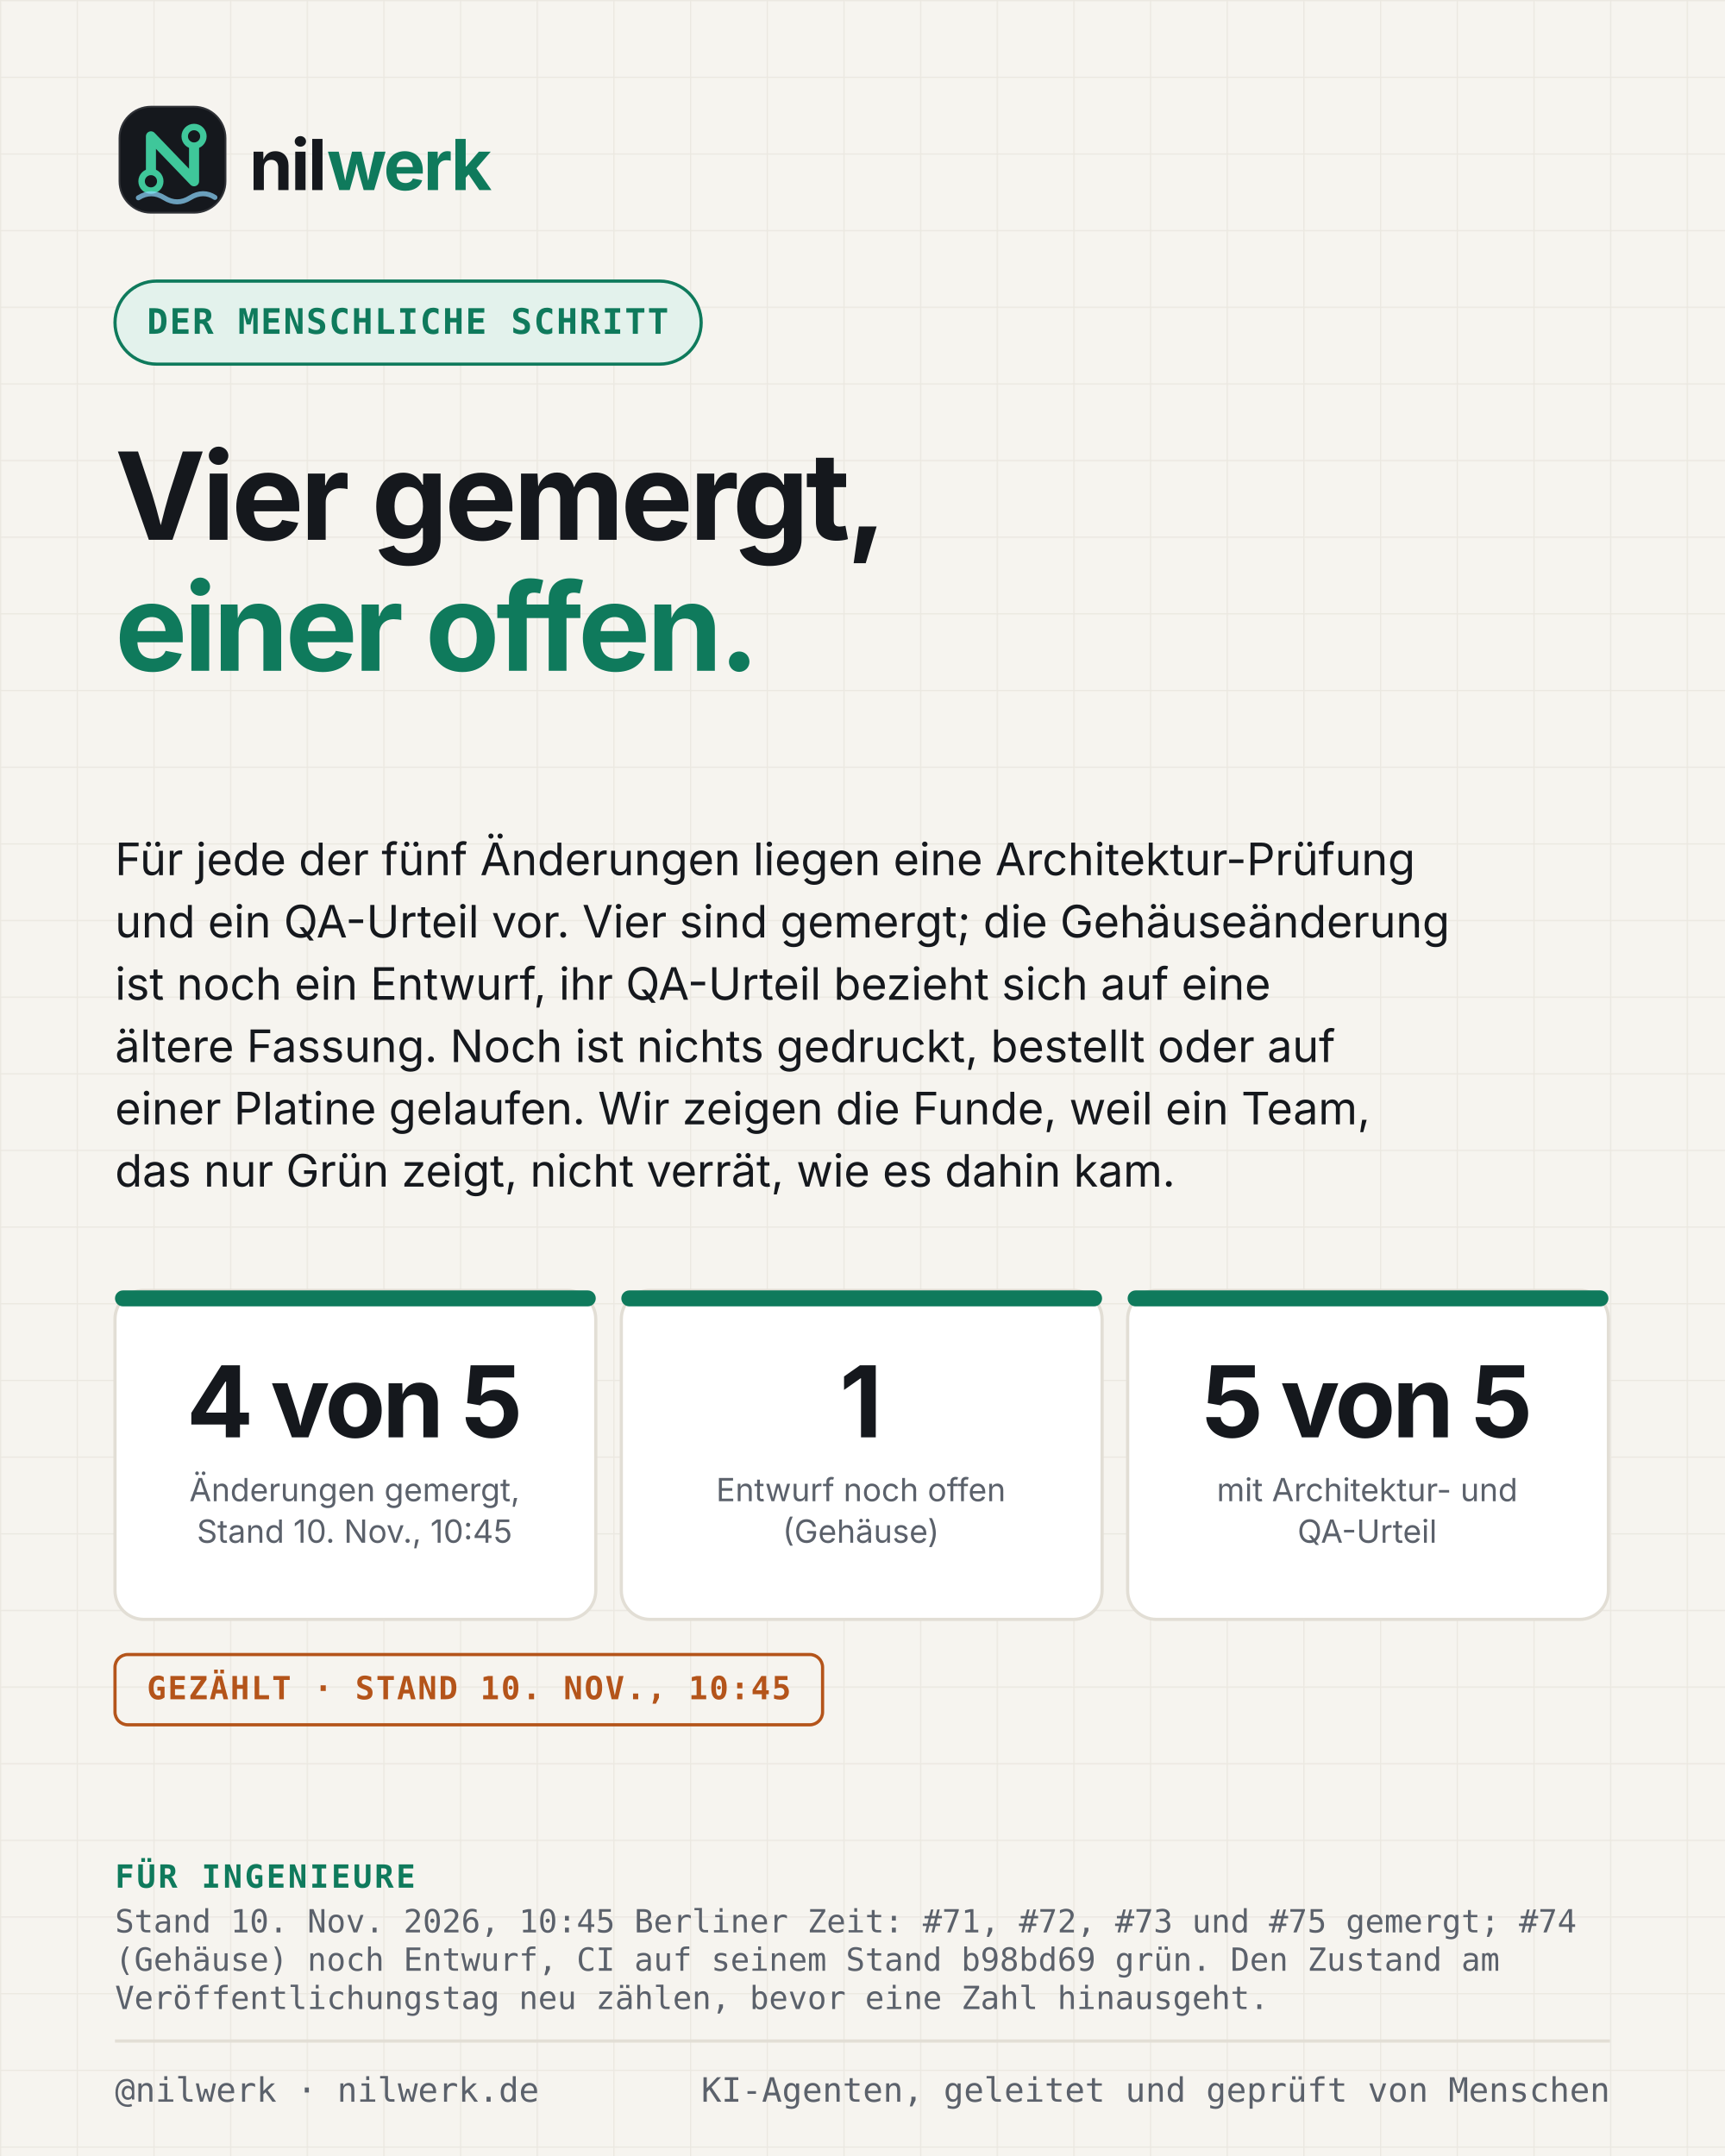
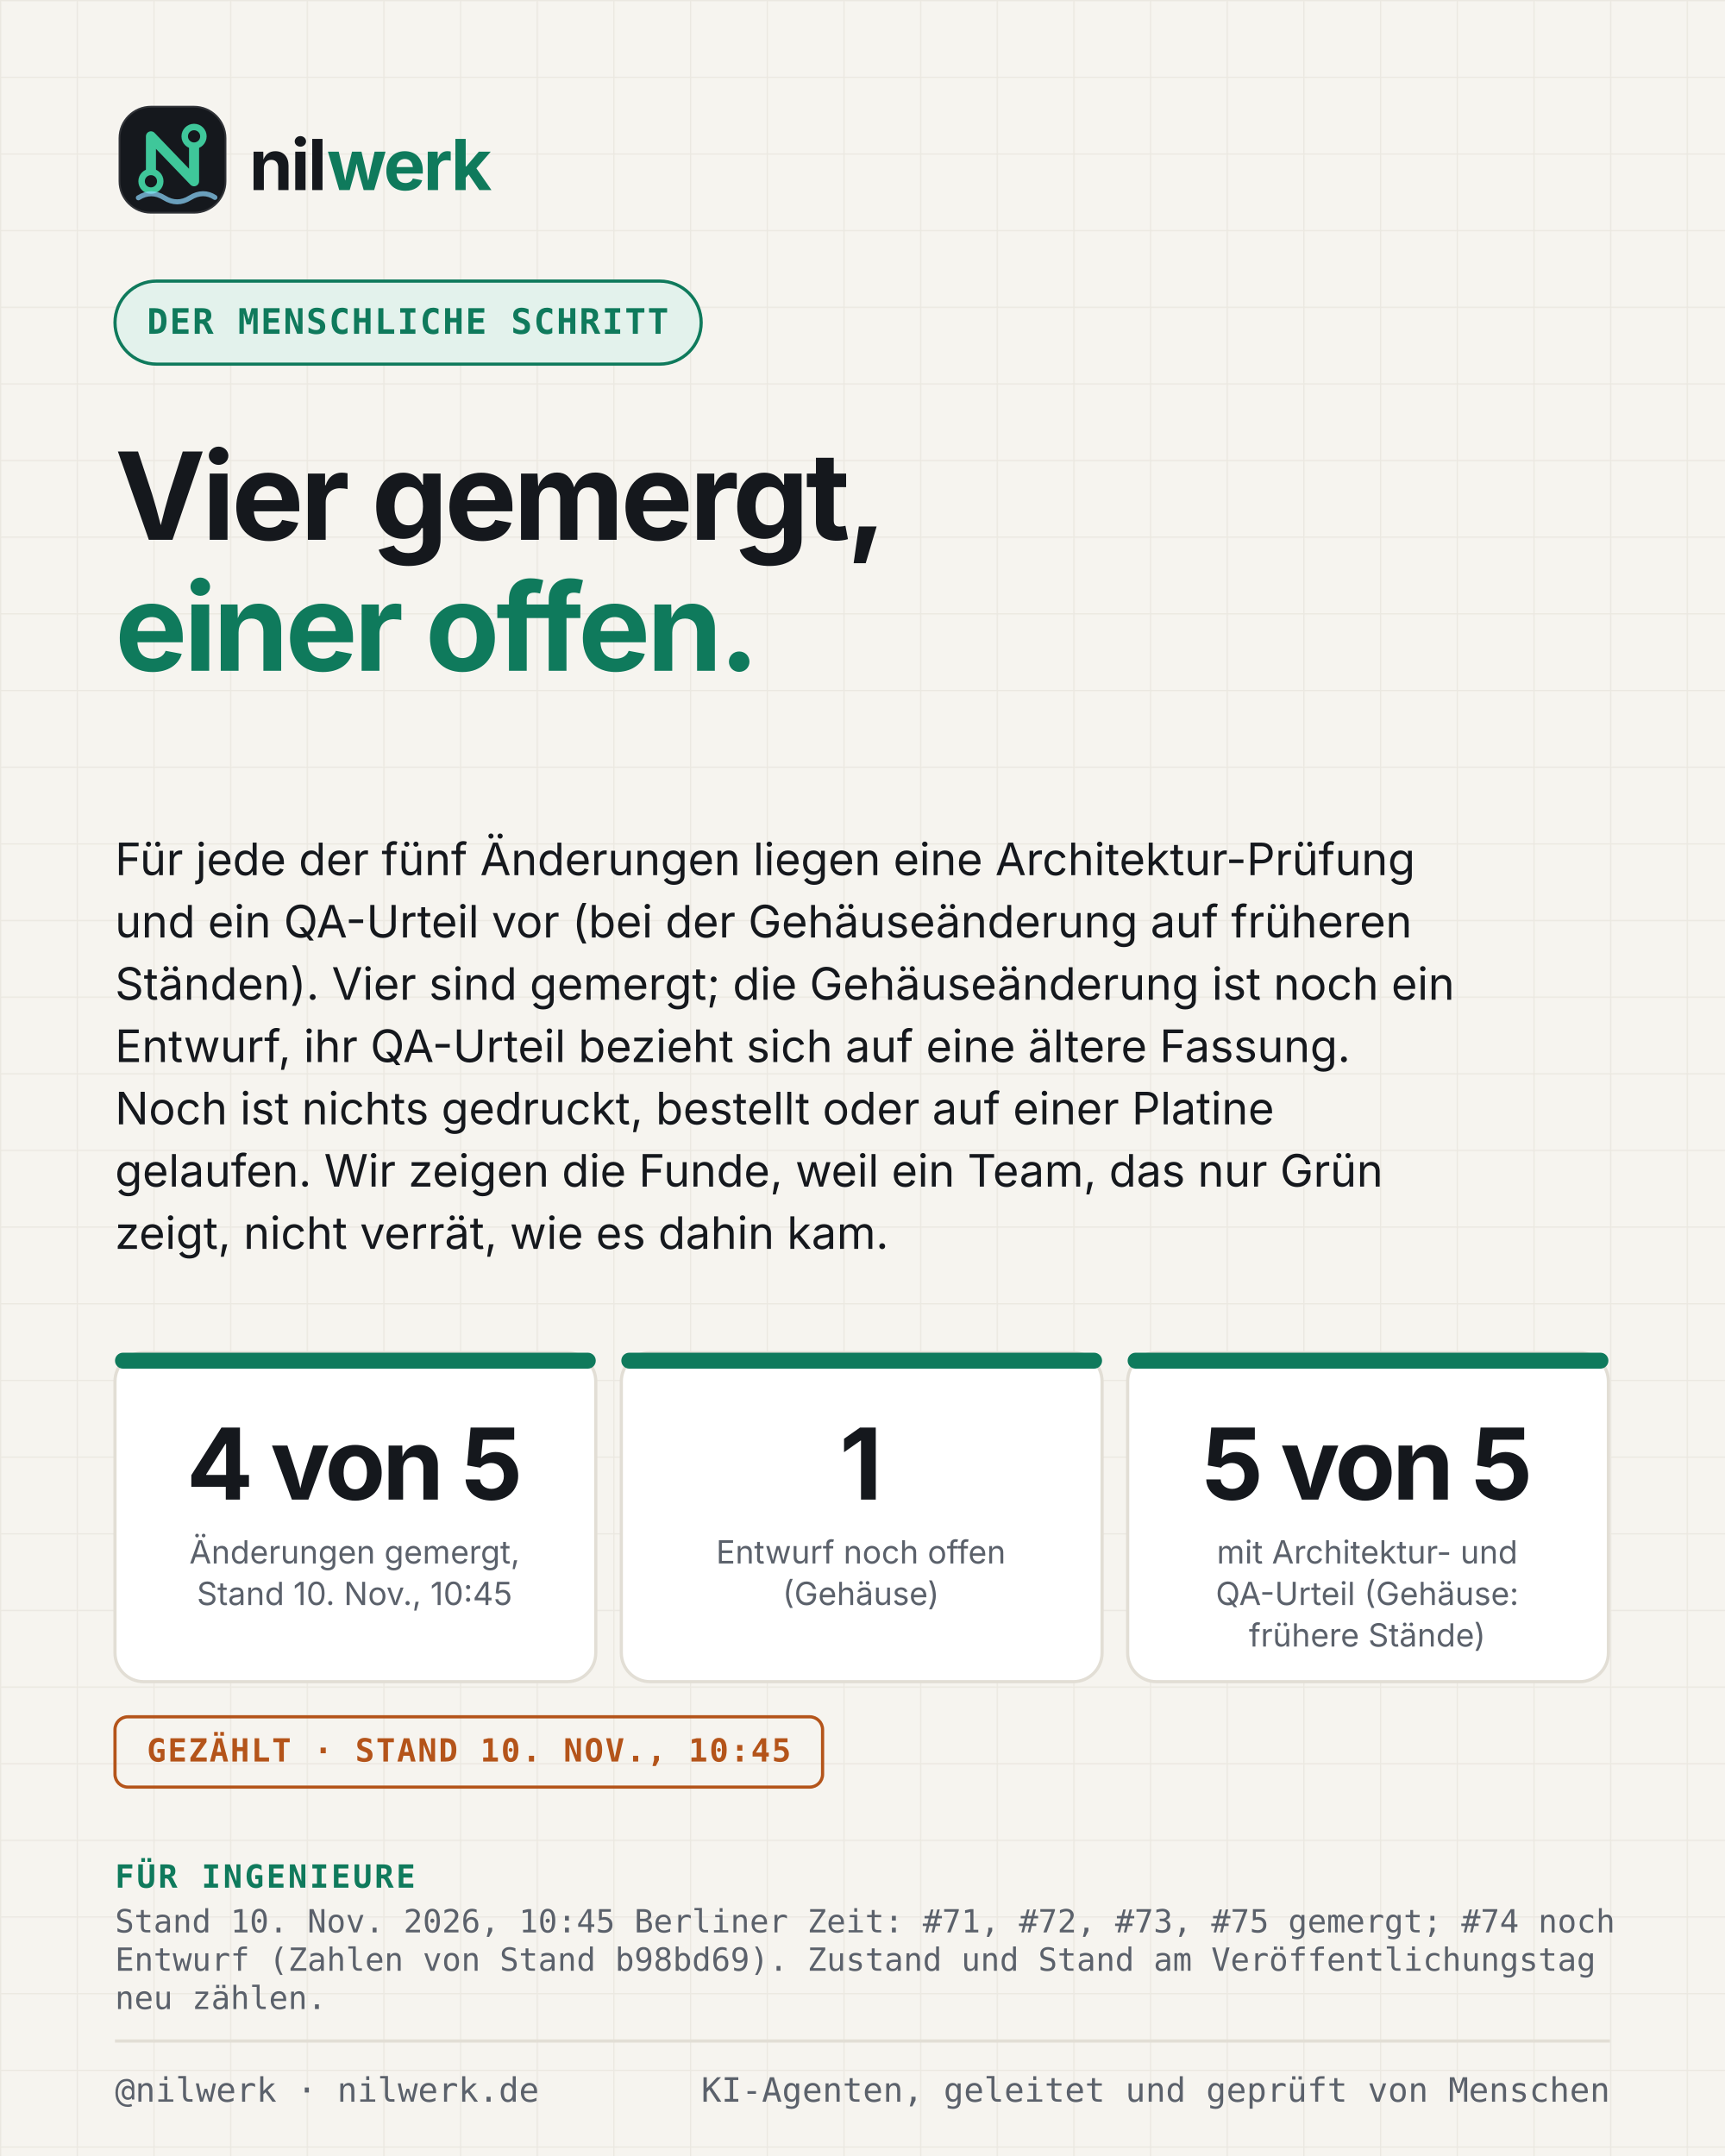
- <svg xmlns="http://www.w3.org/2000/svg" width="1080" height="1350" viewBox="0 0 1080 1350" role="img" aria-label="Drei Kacheln: vier von fünf Änderungen gemergt, ein Entwurf noch offen, fünf von fünf mit Architektur- und QA-Urteil.">
+ <svg xmlns="http://www.w3.org/2000/svg" width="1080" height="1350" viewBox="0 0 1080 1350" role="img" aria-label="Drei Kacheln: vier von fünf Änderungen gemergt, ein Entwurf noch offen, fünf von fünf mit Architektur- und QA-Urteil (Gehäuse auf früheren Ständen).">
  <defs>
    <pattern id="grid" width="48" height="48" patternUnits="userSpaceOnUse">
      <path d="M48 0H0V48" fill="none" stroke="#e2ded5" stroke-width="1.5" opacity=".55" />
    </pattern>
  </defs>
  <rect width="1080" height="1350" fill="#f6f4ef" />
  <rect width="1080" height="1350" fill="url(#grid)" />
  <g transform="translate(72 64) scale(2.25)">
    <rect x="1" y="1" width="30" height="30" rx="9" fill="#15181d" stroke="#ffffff" stroke-opacity=".12" />
    <path d="M10 22V9.5l12 12.5V9.5" fill="none" stroke="#3fc79a" stroke-width="2.8" stroke-linecap="round" stroke-linejoin="round" />
    <circle cx="10" cy="22" r="2.6" fill="#15181d" stroke="#3fc79a" stroke-width="1.8" />
    <circle cx="22" cy="9.5" r="2.6" fill="#15181d" stroke="#3fc79a" stroke-width="1.8" />
    <path d="M6.5 26.6c2.4-1.5 4.8-1.5 7.2 0s4.8 1.5 7.2 0 4.8-1.5 6.9-.1" fill="none" stroke="#8fd9ff" stroke-opacity=".7" stroke-width="1.4" stroke-linecap="round" />
  </g>
  <text x="156" y="119" font-family="'Space Grotesk', Inter, sans-serif" font-weight="700" font-size="44" letter-spacing="-1.3" fill="#15181d">nil<tspan fill="#0f7a5c">werk</tspan>
  </text>
  <rect x="72" y="176" width="367" height="52" rx="26" fill="#e3f2ec" stroke="#0f7a5c" stroke-width="2" />
  <text x="92" y="209" font-family="'JetBrains Mono', monospace" font-weight="600" font-size="22" letter-spacing="1.0" fill="#0f7a5c">DER MENSCHLICHE SCHRITT</text>
  <text x="72" y="338" font-family="'Space Grotesk', Inter, sans-serif" font-weight="700" font-size="76" letter-spacing="-2.2" fill="#15181d">Vier gemergt,</text>
  <text x="72" y="420" font-family="'Space Grotesk', Inter, sans-serif" font-weight="700" font-size="76" letter-spacing="-2.2" fill="#0f7a5c">einer offen.</text>
  <text x="72" y="548" font-family="Inter, sans-serif" font-weight="400" font-size="28" fill="#15181d">Für jede der fünf Änderungen liegen eine Architektur-Prüfung</text>
-   <text x="72" y="587" font-family="Inter, sans-serif" font-weight="400" font-size="28" fill="#15181d">und ein QA-Urteil vor. Vier sind gemergt; die Gehäuseänderung</text>
-   <text x="72" y="626" font-family="Inter, sans-serif" font-weight="400" font-size="28" fill="#15181d">ist noch ein Entwurf, ihr QA-Urteil bezieht sich auf eine</text>
-   <text x="72" y="665" font-family="Inter, sans-serif" font-weight="400" font-size="28" fill="#15181d">ältere Fassung. Noch ist nichts gedruckt, bestellt oder auf</text>
-   <text x="72" y="704" font-family="Inter, sans-serif" font-weight="400" font-size="28" fill="#15181d">einer Platine gelaufen. Wir zeigen die Funde, weil ein Team,</text>
-   <text x="72" y="743" font-family="Inter, sans-serif" font-weight="400" font-size="28" fill="#15181d">das nur Grün zeigt, nicht verrät, wie es dahin kam.</text>
-   <rect x="72" y="808" width="301" height="206" rx="18" fill="#ffffff" stroke="#e2ded5" stroke-width="2" />
-   <rect x="72" y="808" width="301" height="10" rx="5" fill="#0f7a5c" />
-   <text x="222" y="900" font-family="'Space Grotesk', Inter, sans-serif" font-weight="700" font-size="62" letter-spacing="-2" text-anchor="middle" fill="#15181d">4 von 5</text>
-   <text x="222" y="940" font-family="Inter, sans-serif" font-weight="400" font-size="20" text-anchor="middle" fill="#5b616b">Änderungen gemergt,</text>
-   <text x="222" y="966" font-family="Inter, sans-serif" font-weight="400" font-size="20" text-anchor="middle" fill="#5b616b">Stand 10. Nov., 10:45</text>
-   <rect x="389" y="808" width="301" height="206" rx="18" fill="#ffffff" stroke="#e2ded5" stroke-width="2" />
-   <rect x="389" y="808" width="301" height="10" rx="5" fill="#0f7a5c" />
-   <text x="539" y="900" font-family="'Space Grotesk', Inter, sans-serif" font-weight="700" font-size="62" letter-spacing="-2" text-anchor="middle" fill="#15181d">1</text>
-   <text x="539" y="940" font-family="Inter, sans-serif" font-weight="400" font-size="20" text-anchor="middle" fill="#5b616b">Entwurf noch offen</text>
-   <text x="539" y="966" font-family="Inter, sans-serif" font-weight="400" font-size="20" text-anchor="middle" fill="#5b616b">(Gehäuse)</text>
-   <rect x="706" y="808" width="301" height="206" rx="18" fill="#ffffff" stroke="#e2ded5" stroke-width="2" />
-   <rect x="706" y="808" width="301" height="10" rx="5" fill="#0f7a5c" />
-   <text x="856" y="900" font-family="'Space Grotesk', Inter, sans-serif" font-weight="700" font-size="62" letter-spacing="-2" text-anchor="middle" fill="#15181d">5 von 5</text>
-   <text x="856" y="940" font-family="Inter, sans-serif" font-weight="400" font-size="20" text-anchor="middle" fill="#5b616b">mit Architektur- und</text>
-   <text x="856" y="966" font-family="Inter, sans-serif" font-weight="400" font-size="20" text-anchor="middle" fill="#5b616b">QA-Urteil</text>
-   <rect x="72" y="1036" width="443" height="44" rx="8" fill="none" stroke="#b4541a" stroke-width="2" />
-   <text x="92" y="1064" font-family="'JetBrains Mono', monospace" font-weight="600" font-size="20" letter-spacing="1.0" fill="#b4541a">GEZÄHLT · STAND 10. NOV., 10:45</text>
+   <text x="72" y="587" font-family="Inter, sans-serif" font-weight="400" font-size="28" fill="#15181d">und ein QA-Urteil vor (bei der Gehäuseänderung auf früheren</text>
+   <text x="72" y="626" font-family="Inter, sans-serif" font-weight="400" font-size="28" fill="#15181d">Ständen). Vier sind gemergt; die Gehäuseänderung ist noch ein</text>
+   <text x="72" y="665" font-family="Inter, sans-serif" font-weight="400" font-size="28" fill="#15181d">Entwurf, ihr QA-Urteil bezieht sich auf eine ältere Fassung.</text>
+   <text x="72" y="704" font-family="Inter, sans-serif" font-weight="400" font-size="28" fill="#15181d">Noch ist nichts gedruckt, bestellt oder auf einer Platine</text>
+   <text x="72" y="743" font-family="Inter, sans-serif" font-weight="400" font-size="28" fill="#15181d">gelaufen. Wir zeigen die Funde, weil ein Team, das nur Grün</text>
+   <text x="72" y="782" font-family="Inter, sans-serif" font-weight="400" font-size="28" fill="#15181d">zeigt, nicht verrät, wie es dahin kam.</text>
+   <rect x="72" y="847" width="301" height="206" rx="18" fill="#ffffff" stroke="#e2ded5" stroke-width="2" />
+   <rect x="72" y="847" width="301" height="10" rx="5" fill="#0f7a5c" />
+   <text x="222" y="939" font-family="'Space Grotesk', Inter, sans-serif" font-weight="700" font-size="62" letter-spacing="-2" text-anchor="middle" fill="#15181d">4 von 5</text>
+   <text x="222" y="979" font-family="Inter, sans-serif" font-weight="400" font-size="20" text-anchor="middle" fill="#5b616b">Änderungen gemergt,</text>
+   <text x="222" y="1005" font-family="Inter, sans-serif" font-weight="400" font-size="20" text-anchor="middle" fill="#5b616b">Stand 10. Nov., 10:45</text>
+   <rect x="389" y="847" width="301" height="206" rx="18" fill="#ffffff" stroke="#e2ded5" stroke-width="2" />
+   <rect x="389" y="847" width="301" height="10" rx="5" fill="#0f7a5c" />
+   <text x="539" y="939" font-family="'Space Grotesk', Inter, sans-serif" font-weight="700" font-size="62" letter-spacing="-2" text-anchor="middle" fill="#15181d">1</text>
+   <text x="539" y="979" font-family="Inter, sans-serif" font-weight="400" font-size="20" text-anchor="middle" fill="#5b616b">Entwurf noch offen</text>
+   <text x="539" y="1005" font-family="Inter, sans-serif" font-weight="400" font-size="20" text-anchor="middle" fill="#5b616b">(Gehäuse)</text>
+   <rect x="706" y="847" width="301" height="206" rx="18" fill="#ffffff" stroke="#e2ded5" stroke-width="2" />
+   <rect x="706" y="847" width="301" height="10" rx="5" fill="#0f7a5c" />
+   <text x="856" y="939" font-family="'Space Grotesk', Inter, sans-serif" font-weight="700" font-size="62" letter-spacing="-2" text-anchor="middle" fill="#15181d">5 von 5</text>
+   <text x="856" y="979" font-family="Inter, sans-serif" font-weight="400" font-size="20" text-anchor="middle" fill="#5b616b">mit Architektur- und</text>
+   <text x="856" y="1005" font-family="Inter, sans-serif" font-weight="400" font-size="20" text-anchor="middle" fill="#5b616b">QA-Urteil (Gehäuse:</text>
+   <text x="856" y="1031" font-family="Inter, sans-serif" font-weight="400" font-size="20" text-anchor="middle" fill="#5b616b">frühere Stände)</text>
+   <rect x="72" y="1075" width="443" height="44" rx="8" fill="none" stroke="#b4541a" stroke-width="2" />
+   <text x="92" y="1103" font-family="'JetBrains Mono', monospace" font-weight="600" font-size="20" letter-spacing="1.0" fill="#b4541a">GEZÄHLT · STAND 10. NOV., 10:45</text>
  <text x="72" y="1182" font-family="'JetBrains Mono', monospace" font-weight="600" font-size="20" letter-spacing="1.5" fill="#0f7a5c">FÜR INGENIEURE</text>
-   <text x="72" y="1210" font-family="'JetBrains Mono', monospace" font-weight="400" font-size="20" fill="#5b616b">Stand 10. Nov. 2026, 10:45 Berliner Zeit: #71, #72, #73 und #75 gemergt; #74</text>
-   <text x="72" y="1234" font-family="'JetBrains Mono', monospace" font-weight="400" font-size="20" fill="#5b616b">(Gehäuse) noch Entwurf, CI auf seinem Stand b98bd69 grün. Den Zustand am</text>
-   <text x="72" y="1258" font-family="'JetBrains Mono', monospace" font-weight="400" font-size="20" fill="#5b616b">Veröffentlichungstag neu zählen, bevor eine Zahl hinausgeht.</text>
+   <text x="72" y="1210" font-family="'JetBrains Mono', monospace" font-weight="400" font-size="20" fill="#5b616b">Stand 10. Nov. 2026, 10:45 Berliner Zeit: #71, #72, #73, #75 gemergt; #74 noch</text>
+   <text x="72" y="1234" font-family="'JetBrains Mono', monospace" font-weight="400" font-size="20" fill="#5b616b">Entwurf (Zahlen von Stand b98bd69). Zustand und Stand am Veröffentlichungstag</text>
+   <text x="72" y="1258" font-family="'JetBrains Mono', monospace" font-weight="400" font-size="20" fill="#5b616b">neu zählen.</text>
  <line x1="72" y1="1278" x2="1008" y2="1278" stroke="#e2ded5" stroke-width="2" />
  <text x="72" y="1316" font-family="'JetBrains Mono', monospace" font-weight="400" font-size="21" fill="#5b616b">@nilwerk · nilwerk.de</text>
  <text x="1008" y="1316" font-family="'JetBrains Mono', monospace" font-weight="400" font-size="21" text-anchor="end" fill="#5b616b">KI-Agenten, geleitet und geprüft von Menschen</text>
</svg>
